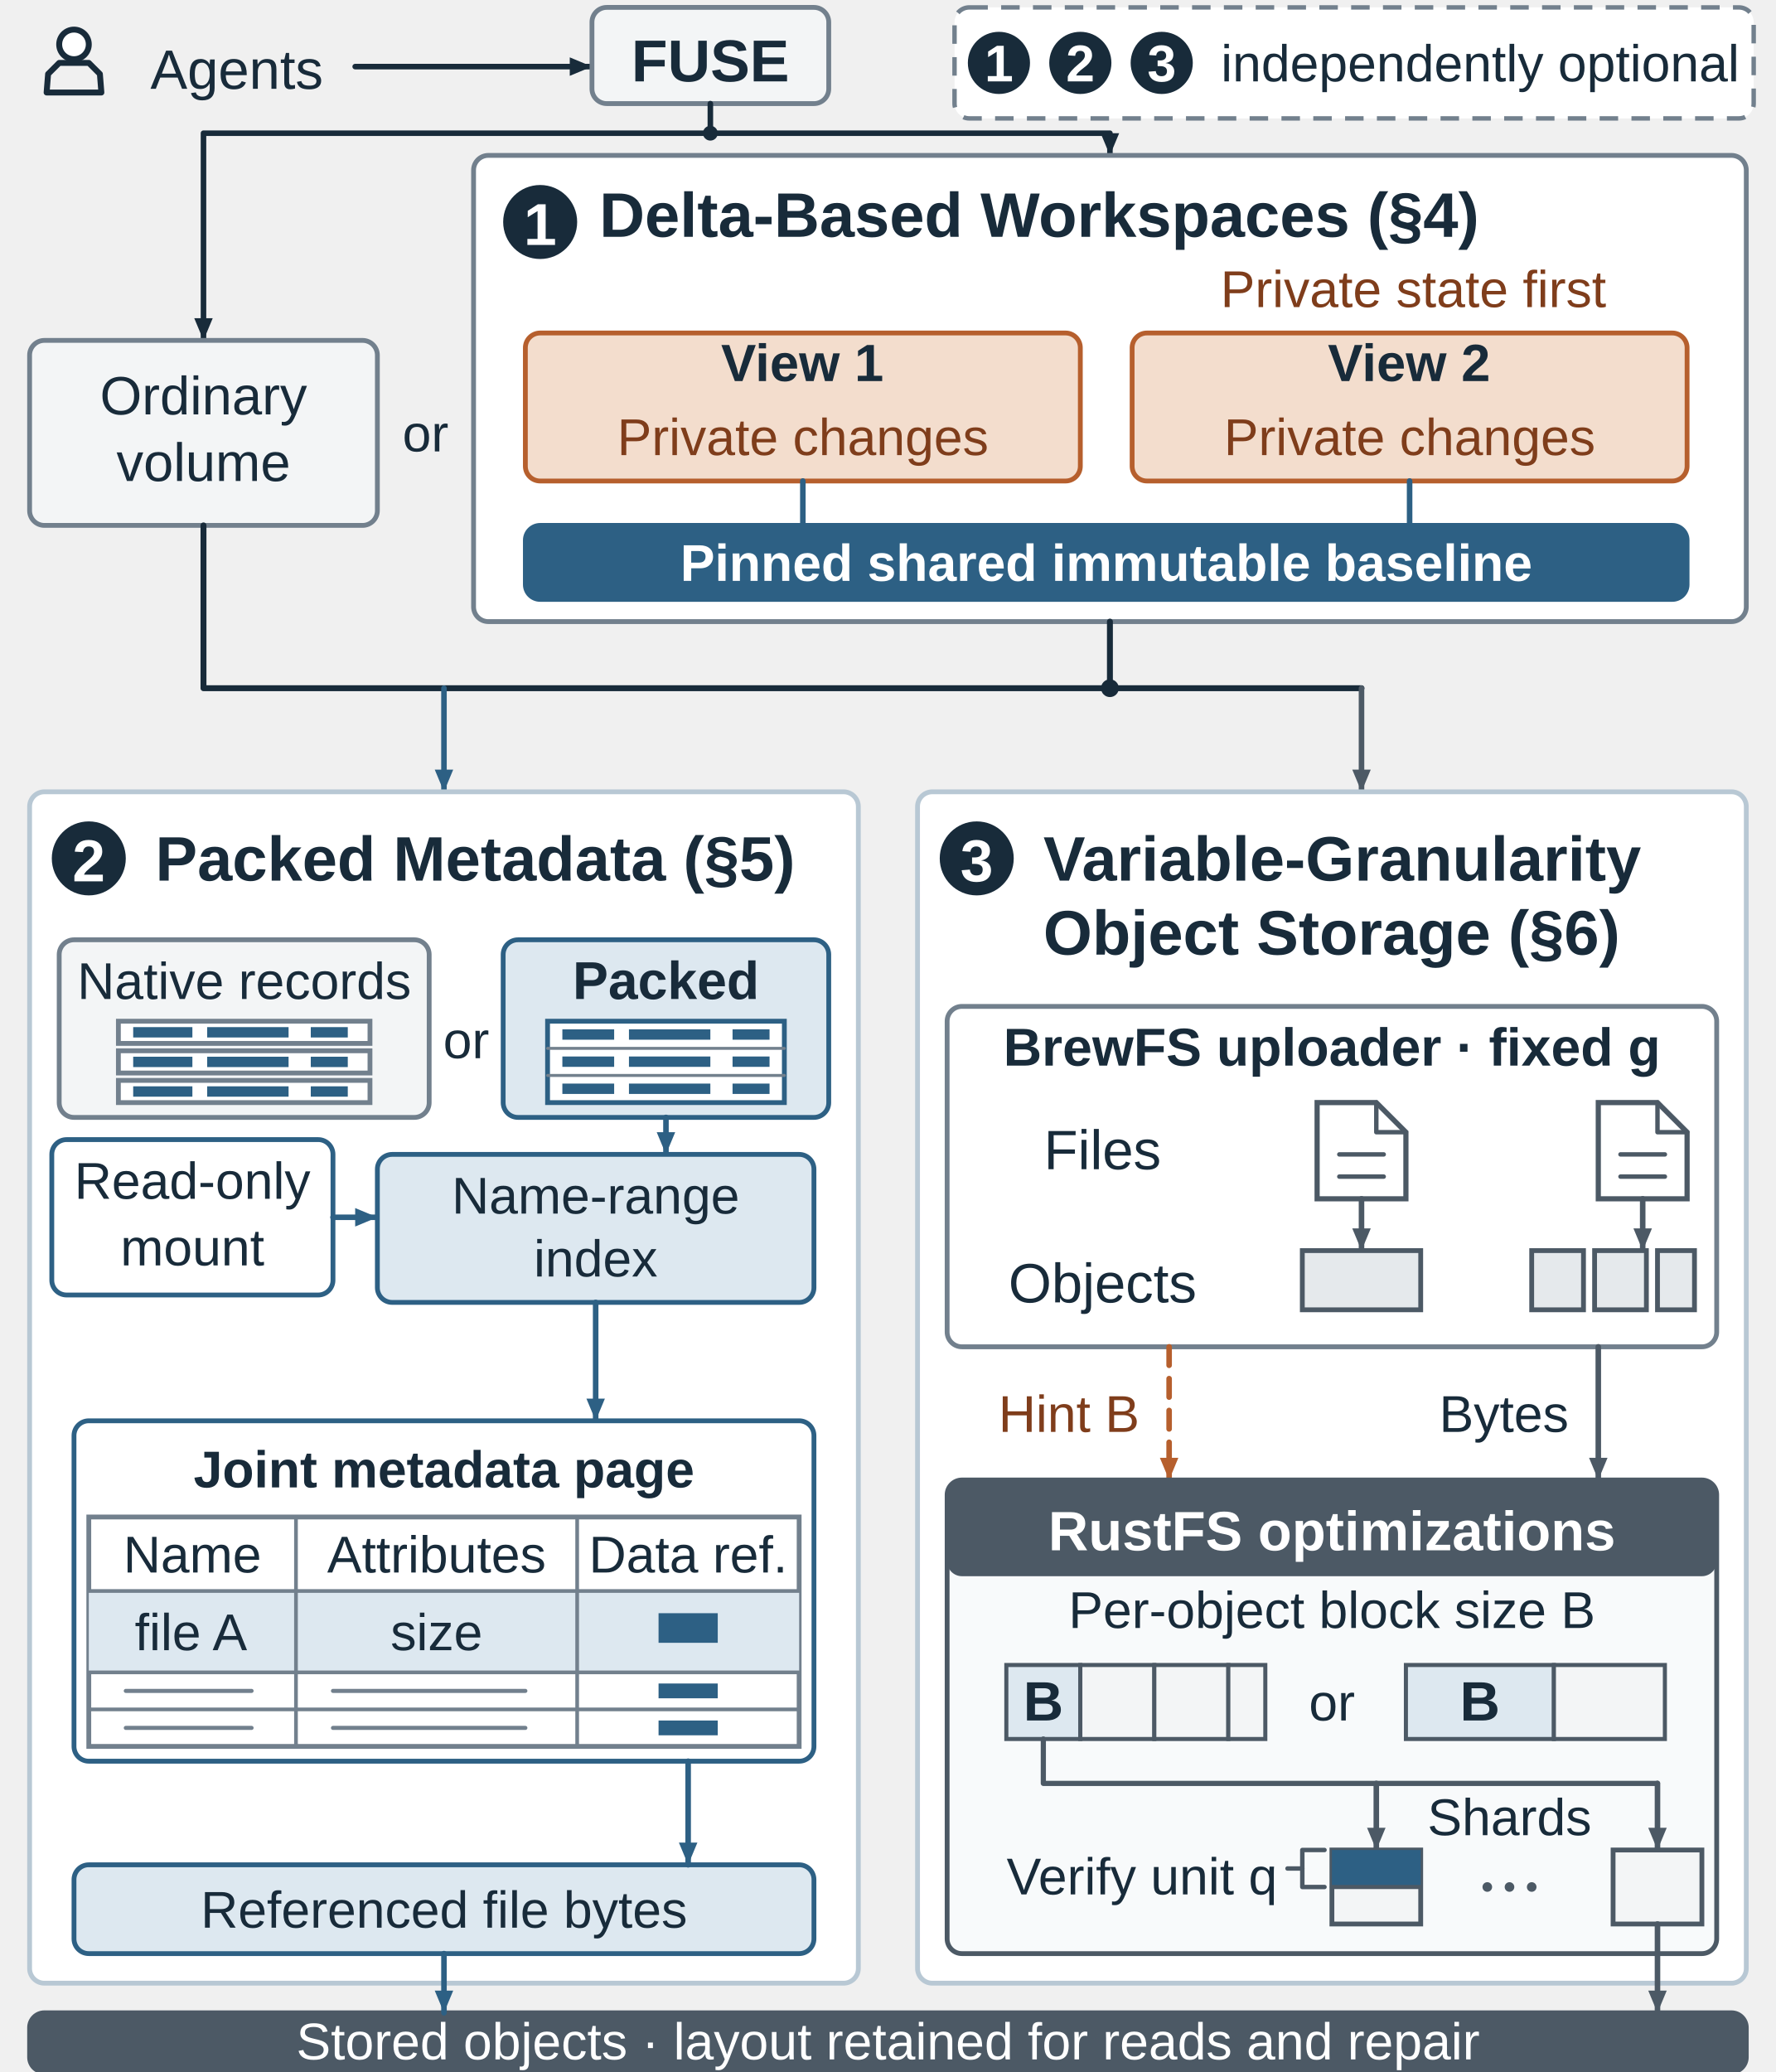
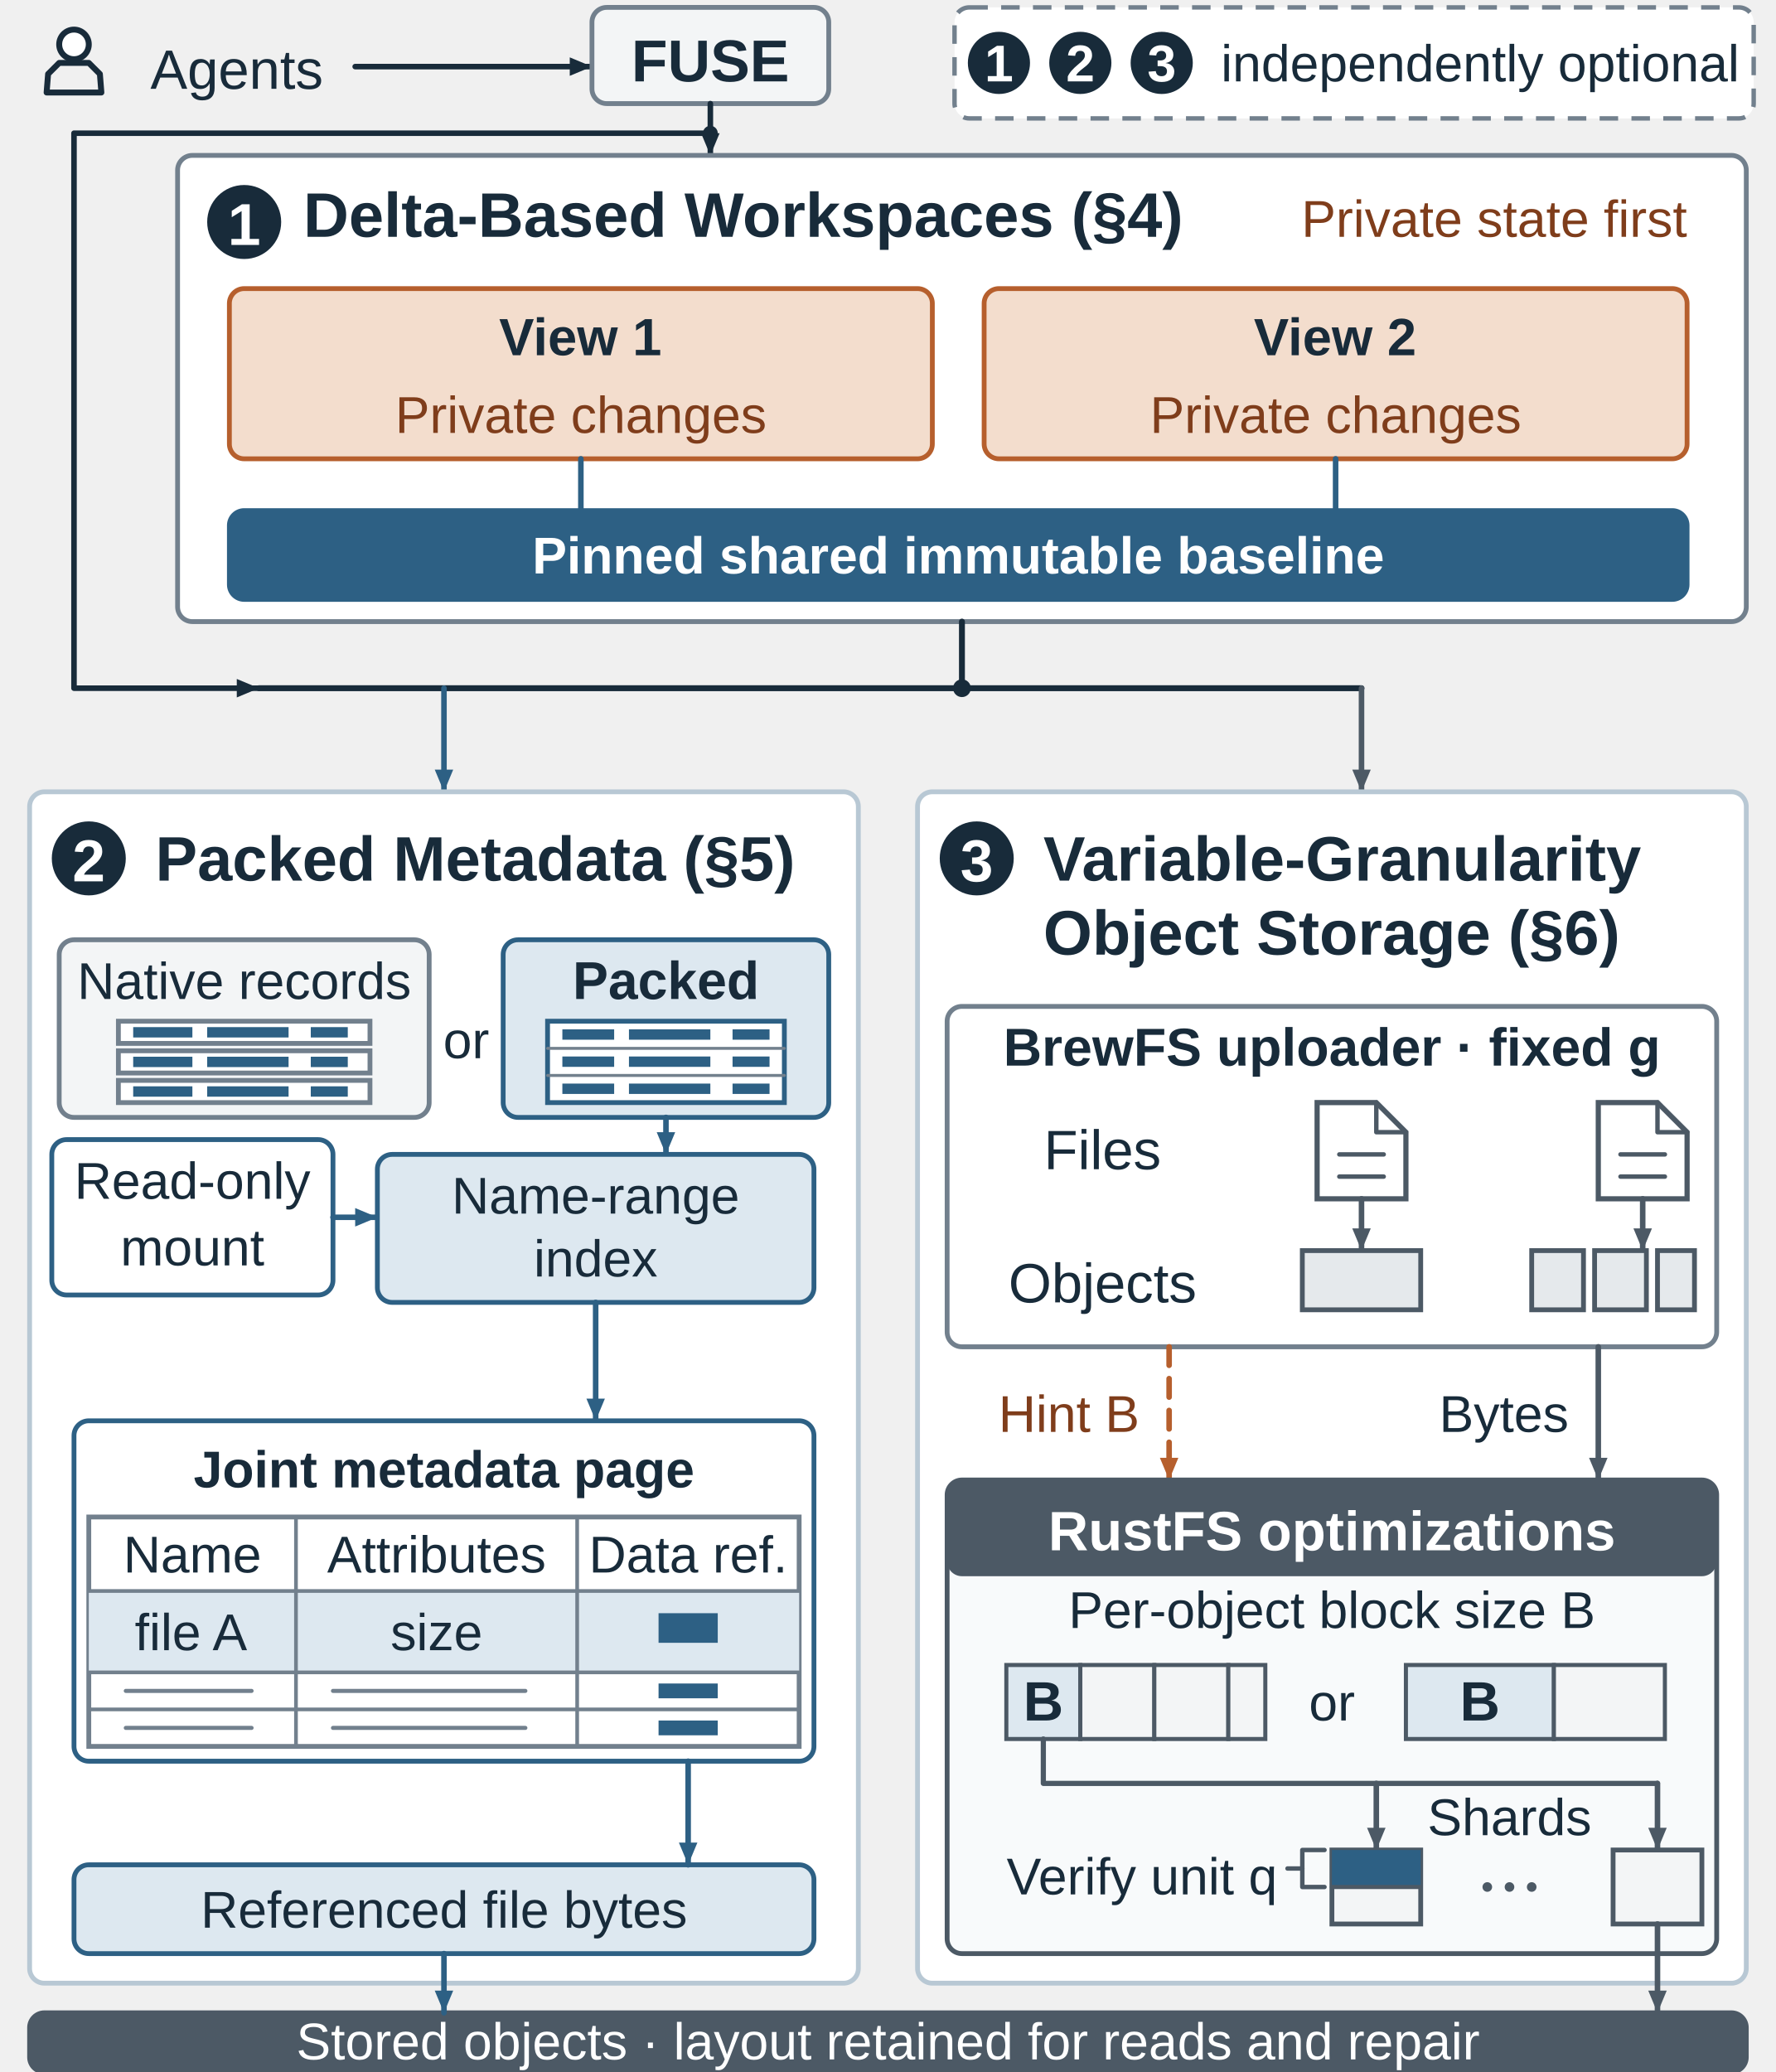
<svg xmlns="http://www.w3.org/2000/svg" width="240pt" height="280pt" viewBox="0 0 240 280">
  <g id="common-entry">
    <g aria-label="Agents">
      <text x="20.325" y="12" font-family="Arial" font-size="7.5" font-weight="normal" text-anchor="start" fill="#182B3A" xml:space="preserve">Agents</text>
    </g>
  </g>
  <g id="agents">
    <circle cx="10" cy="6" r="2" fill="white" stroke="#182B3A" stroke-width="0.8" />
    <polyline points="6.3,12.5 6.5,10 8,8.5 12,8.5 13.5,10 13.7,12.5 6.3,12.5" fill="none" stroke="#182B3A" stroke-width="0.8" stroke-linejoin="round" stroke-linecap="round" />
  </g>
  <g id="agent-fuse">
    <polyline points="48,9 80,9" fill="none" stroke="#182B3A" stroke-width="0.75" stroke-linejoin="round" stroke-linecap="round" />
    <polygon points="80,9 77.0,7.75 77.0,10.25" fill="#182B3A" />
  </g>
  <g id="fuse-entry">
    <rect x="80" y="1" width="32" height="13" rx="2" fill="#F3F5F6" stroke="#72808D" stroke-width="0.65" />
    <g aria-label="FUSE">
      <text x="85.332" y="11" font-family="Arial" font-size="8.0" font-weight="bold" text-anchor="start" fill="#182B3A" xml:space="preserve">FUSE</text>
    </g>
  </g>
  <g id="fuse-view-junction">
    <polyline points="96,14 96,18" fill="none" stroke="#182B3A" stroke-width="0.75" stroke-linejoin="round" stroke-linecap="round" />
    <circle cx="96" cy="18" r="1.0" fill="#182B3A" />
  </g>
  <g id="fuse-workspace">
-     <polyline points="96,18 150,18 150,21" fill="none" stroke="#182B3A" stroke-width="0.75" stroke-linejoin="round" stroke-linecap="round" />
-     <polygon points="150,21 151.25,18.0 148.75,18.0" fill="#182B3A" />
-   </g>
-   <g id="fuse-ordinary">
-     <polyline points="96,18 27.5,18 27.5,46" fill="none" stroke="#182B3A" stroke-width="0.75" stroke-linejoin="round" stroke-linecap="round" />
-     <polygon points="27.5,46 28.75,43.0 26.25,43.0" fill="#182B3A" />
+     <polyline points="96,18 96,21" fill="none" stroke="#182B3A" stroke-width="0.75" stroke-linejoin="round" stroke-linecap="round" />
+     <polygon points="96,21 97.25,18.0 94.75,18.0" fill="#182B3A" />
+   </g>
+   <g id="workspace-bypass">
+     <polyline points="96,18 10,18 10,93 35,93" fill="none" stroke="#182B3A" stroke-width="0.75" stroke-linejoin="round" stroke-linecap="round" />
+     <polygon points="35,93 32.0,91.75 32.0,94.25" fill="#182B3A" />
  </g>
  <g id="optional-mechanisms-legend">
    <rect x="129" y="1" width="108" height="15" rx="2" fill="white" stroke="#72808D" stroke-width="0.6" stroke-dasharray="2.5 1.8" />
    <circle cx="135" cy="8.5" r="4.2" fill="#182B3A" />
    <g aria-label="1">
      <text x="133.053" y="11" font-family="Arial" font-size="7.0" font-weight="bold" text-anchor="start" fill="white" xml:space="preserve">1</text>
    </g>
    <circle cx="146" cy="8.5" r="4.2" fill="#182B3A" />
    <g aria-label="2">
      <text x="144.053" y="11" font-family="Arial" font-size="7.0" font-weight="bold" text-anchor="start" fill="white" xml:space="preserve">2</text>
    </g>
    <circle cx="157" cy="8.5" r="4.2" fill="#182B3A" />
    <g aria-label="3">
      <text x="155.053" y="11" font-family="Arial" font-size="7.0" font-weight="bold" text-anchor="start" fill="white" xml:space="preserve">3</text>
    </g>
    <g aria-label="independently optional">
      <text x="165" y="11" font-family="Arial" font-size="7.0" font-weight="normal" text-anchor="start" fill="#182B3A" xml:space="preserve">independently optional</text>
    </g>
  </g>
-   <g id="ordinary-volume">
-     <rect x="4" y="46" width="47" height="25" rx="2" fill="#F3F5F6" stroke="#72808D" stroke-width="0.65" />
-     <g aria-label="Ordinary">
-       <text x="13.504" y="56" font-family="Arial" font-size="7.3" font-weight="normal" text-anchor="start" fill="#182B3A" xml:space="preserve">Ordinary</text>
-     </g>
-     <g aria-label="volume">
-       <text x="15.734" y="65" font-family="Arial" font-size="7.3" font-weight="normal" text-anchor="start" fill="#182B3A" xml:space="preserve">volume</text>
-     </g>
-   </g>
-   <g id="view-alternative">
-     <g aria-label="or">
-       <text x="54.388" y="61" font-family="Arial" font-size="7.0" font-weight="normal" text-anchor="start" fill="#182B3A" xml:space="preserve">or</text>
-     </g>
-   </g>
  <g id="workspace-choice">
-     <rect x="64" y="21" width="172" height="63" rx="2" fill="white" stroke="#72808D" stroke-width="0.65" />
-     <circle cx="73" cy="30" r="5" fill="#182B3A" />
+     <rect x="24" y="21" width="212" height="63" rx="2" fill="white" stroke="#72808D" stroke-width="0.65" />
+     <circle cx="33" cy="30" r="5" fill="#182B3A" />
    <g aria-label="1">
-       <text x="70.775" y="33.1" font-family="Arial" font-size="8" font-weight="bold" text-anchor="start" fill="white" xml:space="preserve">1</text>
+       <text x="30.775" y="33.1" font-family="Arial" font-size="8" font-weight="bold" text-anchor="start" fill="white" xml:space="preserve">1</text>
    </g>
    <g aria-label="Delta-Based Workspaces (§4)">
-       <text x="81" y="32" font-family="Arial" font-size="8.5" font-weight="bold" text-anchor="start" fill="#182B3A" xml:space="preserve">Delta-Based Workspaces (§4)</text>
+       <text x="41" y="32" font-family="Arial" font-size="8.5" font-weight="bold" text-anchor="start" fill="#182B3A" xml:space="preserve">Delta-Based Workspaces (§4)</text>
    </g>
    <g aria-label="Private state first">
-       <text x="164.936" y="41.5" font-family="Arial" font-size="7.0" font-weight="normal" text-anchor="start" fill="#7F3D1B" xml:space="preserve">Private state first</text>
+       <text x="175.873" y="32" font-family="Arial" font-size="7.0" font-weight="normal" text-anchor="start" fill="#7F3D1B" xml:space="preserve">Private state first</text>
    </g>
  </g>
  <g id="workspace-view-1">
-     <rect x="71" y="45" width="75" height="20" rx="2" fill="#F3DDCD" stroke="#B65F2D" stroke-width="0.65" />
+     <rect x="31" y="39" width="95" height="23" rx="2" fill="#F3DDCD" stroke="#B65F2D" stroke-width="0.65" />
    <g aria-label="View 1">
-       <text x="97.45" y="51.5" font-family="Arial" font-size="7.1" font-weight="bold" text-anchor="start" fill="#182B3A" xml:space="preserve">View 1</text>
+       <text x="67.45" y="48" font-family="Arial" font-size="7.1" font-weight="bold" text-anchor="start" fill="#182B3A" xml:space="preserve">View 1</text>
    </g>
    <g aria-label="Private changes">
-       <text x="83.402" y="61.5" font-family="Arial" font-size="7.0" font-weight="normal" text-anchor="start" fill="#7F3D1B" xml:space="preserve">Private changes</text>
+       <text x="53.402" y="58.5" font-family="Arial" font-size="7.0" font-weight="normal" text-anchor="start" fill="#7F3D1B" xml:space="preserve">Private changes</text>
    </g>
  </g>
  <g id="workspace-view-2">
-     <rect x="153" y="45" width="75" height="20" rx="2" fill="#F3DDCD" stroke="#B65F2D" stroke-width="0.65" />
+     <rect x="133" y="39" width="95" height="23" rx="2" fill="#F3DDCD" stroke="#B65F2D" stroke-width="0.65" />
    <g aria-label="View 2">
-       <text x="179.45" y="51.5" font-family="Arial" font-size="7.1" font-weight="bold" text-anchor="start" fill="#182B3A" xml:space="preserve">View 2</text>
+       <text x="169.45" y="48" font-family="Arial" font-size="7.1" font-weight="bold" text-anchor="start" fill="#182B3A" xml:space="preserve">View 2</text>
    </g>
    <g aria-label="Private changes">
-       <text x="165.402" y="61.5" font-family="Arial" font-size="7.0" font-weight="normal" text-anchor="start" fill="#7F3D1B" xml:space="preserve">Private changes</text>
+       <text x="155.402" y="58.5" font-family="Arial" font-size="7.0" font-weight="normal" text-anchor="start" fill="#7F3D1B" xml:space="preserve">Private changes</text>
    </g>
  </g>
  <g id="pinned-baseline-references">
-     <polyline points="108.5,65 108.5,71" fill="none" stroke="#2D6084" stroke-width="0.75" stroke-linejoin="round" stroke-linecap="round" />
-     <polyline points="190.5,65 190.5,71" fill="none" stroke="#2D6084" stroke-width="0.75" stroke-linejoin="round" stroke-linecap="round" />
+     <polyline points="78.5,62 78.5,69" fill="none" stroke="#2D6084" stroke-width="0.75" stroke-linejoin="round" stroke-linecap="round" />
+     <polyline points="180.5,62 180.5,69" fill="none" stroke="#2D6084" stroke-width="0.75" stroke-linejoin="round" stroke-linecap="round" />
  </g>
  <g id="shared-baseline">
-     <rect x="71" y="71" width="157" height="10" rx="2" fill="#2D6084" stroke="#2D6084" stroke-width="0.65" />
+     <rect x="31" y="69" width="197" height="12" rx="2" fill="#2D6084" stroke="#2D6084" stroke-width="0.65" />
    <g aria-label="Pinned shared immutable baseline">
-       <text x="91.928" y="78.5" font-family="Arial" font-size="7.0" font-weight="bold" text-anchor="start" fill="white" xml:space="preserve">Pinned shared immutable baseline</text>
+       <text x="71.928" y="77.5" font-family="Arial" font-size="7.0" font-weight="bold" text-anchor="start" fill="white" xml:space="preserve">Pinned shared immutable baseline</text>
    </g>
  </g>
  <g id="common-file-interfaces">
-     <polyline points="27.5,71 27.5,93 184,93" fill="none" stroke="#182B3A" stroke-width="0.8" stroke-linejoin="round" stroke-linecap="round" />
-     <polyline points="150,84 150,93" fill="none" stroke="#182B3A" stroke-width="0.8" stroke-linejoin="round" stroke-linecap="round" />
-     <circle cx="150" cy="93" r="1.2" fill="#182B3A" />
+     <polyline points="35,93 184,93" fill="none" stroke="#182B3A" stroke-width="0.8" stroke-linejoin="round" stroke-linecap="round" />
+     <polyline points="130,84 130,93" fill="none" stroke="#182B3A" stroke-width="0.8" stroke-linejoin="round" stroke-linecap="round" />
+     <circle cx="130" cy="93" r="1.2" fill="#182B3A" />
  </g>
  <g id="metadata-access">
    <polyline points="60,93 60,107" fill="none" stroke="#2D6084" stroke-width="0.75" stroke-linejoin="round" stroke-linecap="round" />
    <polygon points="60,107 61.25,104.0 58.75,104.0" fill="#2D6084" />
  </g>
  <g id="data-access">
    <polyline points="184,93 184,107" fill="none" stroke="#4C5965" stroke-width="0.75" stroke-linejoin="round" stroke-linecap="round" />
    <polygon points="184,107 185.25,104.0 182.75,104.0" fill="#4C5965" />
  </g>
  <g id="metadata-choice">
    <rect x="4" y="107" width="112" height="161" rx="2" fill="white" stroke="#B8C8D4" stroke-width="0.65" />
    <circle cx="12" cy="116" r="5" fill="#182B3A" />
    <g aria-label="2">
      <text x="9.775" y="119.1" font-family="Arial" font-size="8" font-weight="bold" text-anchor="start" fill="white" xml:space="preserve">2</text>
    </g>
    <g aria-label="Packed Metadata (§5)">
      <text x="21" y="119" font-family="Arial" font-size="8.5" font-weight="bold" text-anchor="start" fill="#182B3A" xml:space="preserve">Packed Metadata (§5)</text>
    </g>
  </g>
  <g id="native-records">
    <rect x="8" y="127" width="50" height="24" rx="2" fill="#F3F5F6" stroke="#72808D" stroke-width="0.65" />
    <g aria-label="Native records">
      <text x="10.436" y="135" font-family="Arial" font-size="7.0" font-weight="normal" text-anchor="start" fill="#182B3A" xml:space="preserve">Native records</text>
    </g>
  </g>
  <g id="native-record-0">
    <rect x="16" y="138" width="34" height="3" rx="0" fill="white" stroke="#72808D" stroke-width="0.65" />
    <rect x="18" y="138.8" width="8" height="1.4" fill="#2D6084" />
    <rect x="28" y="138.8" width="11" height="1.4" fill="#2D6084" />
    <rect x="42" y="138.8" width="5" height="1.4" fill="#2D6084" />
  </g>
  <g id="native-record-1">
    <rect x="16" y="142" width="34" height="3" rx="0" fill="white" stroke="#72808D" stroke-width="0.65" />
    <rect x="18" y="142.8" width="8" height="1.4" fill="#2D6084" />
    <rect x="28" y="142.8" width="11" height="1.4" fill="#2D6084" />
    <rect x="42" y="142.8" width="5" height="1.4" fill="#2D6084" />
  </g>
  <g id="native-record-2">
    <rect x="16" y="146" width="34" height="3" rx="0" fill="white" stroke="#72808D" stroke-width="0.65" />
    <rect x="18" y="146.8" width="8" height="1.4" fill="#2D6084" />
    <rect x="28" y="146.8" width="11" height="1.4" fill="#2D6084" />
    <rect x="42" y="146.8" width="5" height="1.4" fill="#2D6084" />
  </g>
  <g id="packed-records">
    <rect x="68" y="127" width="44" height="24" rx="2" fill="#DDE8F0" stroke="#2D6084" stroke-width="0.65" />
    <g aria-label="Packed">
      <text x="77.391" y="135" font-family="Arial" font-size="7.2" font-weight="bold" text-anchor="start" fill="#182B3A" xml:space="preserve">Packed</text>
    </g>
  </g>
  <g id="packed-records-page">
    <rect x="74" y="138" width="32" height="11" rx="0" fill="white" stroke="#2D6084" stroke-width="0.65" />
    <rect x="76" y="139.1" width="7" height="1.4" fill="#2D6084" />
    <rect x="85" y="139.1" width="11" height="1.4" fill="#2D6084" />
    <rect x="99" y="139.1" width="5" height="1.4" fill="#2D6084" />
    <polyline points="74,141.67 106,141.67" fill="none" stroke="#72808D" stroke-width="0.4" stroke-linejoin="round" stroke-linecap="round" />
    <rect x="76" y="142.77" width="7" height="1.4" fill="#2D6084" />
    <rect x="85" y="142.77" width="11" height="1.4" fill="#2D6084" />
    <rect x="99" y="142.77" width="5" height="1.4" fill="#2D6084" />
    <polyline points="74,145.33 106,145.33" fill="none" stroke="#72808D" stroke-width="0.4" stroke-linejoin="round" stroke-linecap="round" />
    <rect x="76" y="146.43" width="7" height="1.4" fill="#2D6084" />
    <rect x="85" y="146.43" width="11" height="1.4" fill="#2D6084" />
    <rect x="99" y="146.43" width="5" height="1.4" fill="#2D6084" />
  </g>
  <g id="metadata-alternative">
    <g aria-label="or">
      <text x="59.888" y="143" font-family="Arial" font-size="7.0" font-weight="normal" text-anchor="start" fill="#182B3A" xml:space="preserve">or</text>
    </g>
  </g>
  <g id="readonly-mount">
    <rect x="7" y="154" width="38" height="21" rx="2" fill="white" stroke="#2D6084" stroke-width="0.65" />
    <g aria-label="Read-only">
      <text x="10.047" y="162" font-family="Arial" font-size="7.0" font-weight="normal" text-anchor="start" fill="#182B3A" xml:space="preserve">Read-only</text>
    </g>
    <g aria-label="mount">
      <text x="16.272" y="171" font-family="Arial" font-size="7.0" font-weight="normal" text-anchor="start" fill="#182B3A" xml:space="preserve">mount</text>
    </g>
  </g>
  <g id="readonly-entry">
    <polyline points="45,164.5 51,164.5" fill="none" stroke="#2D6084" stroke-width="0.75" stroke-linejoin="round" stroke-linecap="round" />
    <polygon points="51,164.5 48.0,163.25 48.0,165.75" fill="#2D6084" />
  </g>
  <g id="packed-index">
    <polyline points="90,151 90,156" fill="none" stroke="#2D6084" stroke-width="0.75" stroke-linejoin="round" stroke-linecap="round" />
    <polygon points="90,156 91.25,153.0 88.75,153.0" fill="#2D6084" />
  </g>
  <g id="name-range-index">
    <rect x="51" y="156" width="59" height="20" rx="2" fill="#DDE8F0" stroke="#2D6084" stroke-width="0.65" />
    <g aria-label="Name-range">
      <text x="61.047" y="164" font-family="Arial" font-size="7.0" font-weight="normal" text-anchor="start" fill="#182B3A" xml:space="preserve">Name-range</text>
    </g>
    <g aria-label="index">
      <text x="72.133" y="172.5" font-family="Arial" font-size="7.0" font-weight="normal" text-anchor="start" fill="#182B3A" xml:space="preserve">index</text>
    </g>
  </g>
  <g id="index-page">
    <polyline points="80.5,176 80.5,192" fill="none" stroke="#2D6084" stroke-width="0.75" stroke-linejoin="round" stroke-linecap="round" />
    <polygon points="80.5,192 81.75,189.0 79.25,189.0" fill="#2D6084" />
  </g>
  <g id="joint-metadata-page">
    <rect x="10" y="192" width="100" height="46" rx="2" fill="white" stroke="#2D6084" stroke-width="0.65" />
    <g aria-label="Joint metadata page">
      <text x="26.159" y="201" font-family="Arial" font-size="7.0" font-weight="bold" text-anchor="start" fill="#182B3A" xml:space="preserve">Joint metadata page</text>
    </g>
  </g>
  <g id="joint-records">
    <rect x="12" y="205" width="96" height="31" rx="0" fill="white" stroke="#72808D" stroke-width="0.65" />
    <rect x="12" y="215" width="96" height="11" fill="#DDE8F0" />
    <polyline points="40,205 40,236" fill="none" stroke="#72808D" stroke-width="0.5" stroke-linejoin="round" stroke-linecap="round" />
    <polyline points="78,205 78,236" fill="none" stroke="#72808D" stroke-width="0.5" stroke-linejoin="round" stroke-linecap="round" />
    <polyline points="12,215 108,215" fill="none" stroke="#72808D" stroke-width="0.5" stroke-linejoin="round" stroke-linecap="round" />
    <polyline points="12,226 108,226" fill="none" stroke="#72808D" stroke-width="0.5" stroke-linejoin="round" stroke-linecap="round" />
    <polyline points="12,231 108,231" fill="none" stroke="#72808D" stroke-width="0.5" stroke-linejoin="round" stroke-linecap="round" />
    <g aria-label="Name">
      <text x="16.664" y="212.5" font-family="Arial" font-size="7.0" font-weight="normal" text-anchor="start" fill="#182B3A" xml:space="preserve">Name</text>
    </g>
    <g aria-label="Attributes">
      <text x="44.216" y="212.5" font-family="Arial" font-size="7.0" font-weight="normal" text-anchor="start" fill="#182B3A" xml:space="preserve">Attributes</text>
    </g>
    <g aria-label="Data ref.">
      <text x="79.578" y="212.5" font-family="Arial" font-size="7.0" font-weight="normal" text-anchor="start" fill="#182B3A" xml:space="preserve">Data ref.</text>
    </g>
    <g aria-label="file A">
      <text x="18.219" y="223" font-family="Arial" font-size="7.0" font-weight="normal" text-anchor="start" fill="#182B3A" xml:space="preserve">file A</text>
    </g>
    <g aria-label="size">
      <text x="52.776" y="223" font-family="Arial" font-size="7.0" font-weight="normal" text-anchor="start" fill="#182B3A" xml:space="preserve">size</text>
    </g>
    <rect x="89" y="218" width="8" height="4" fill="#2D6084" />
    <polyline points="17,228.5 34,228.5" fill="none" stroke="#72808D" stroke-width="0.55" stroke-linejoin="round" stroke-linecap="round" />
    <polyline points="45,228.5 71,228.5" fill="none" stroke="#72808D" stroke-width="0.55" stroke-linejoin="round" stroke-linecap="round" />
    <rect x="89" y="227.5" width="8" height="2" fill="#2D6084" />
    <polyline points="17,233.5 34,233.5" fill="none" stroke="#72808D" stroke-width="0.55" stroke-linejoin="round" stroke-linecap="round" />
    <polyline points="45,233.5 71,233.5" fill="none" stroke="#72808D" stroke-width="0.55" stroke-linejoin="round" stroke-linecap="round" />
    <rect x="89" y="232.5" width="8" height="2" fill="#2D6084" />
  </g>
  <g id="referenced-bytes">
    <rect x="10" y="252" width="100" height="12" rx="2" fill="#DDE8F0" stroke="#2D6084" stroke-width="0.65" />
    <g aria-label="Referenced file bytes">
      <text x="27.121" y="260.5" font-family="Arial" font-size="7.0" font-weight="normal" text-anchor="start" fill="#182B3A" xml:space="preserve">Referenced file bytes</text>
    </g>
  </g>
  <g id="record-bytes">
    <polyline points="93,238 93,252" fill="none" stroke="#2D6084" stroke-width="0.75" stroke-linejoin="round" stroke-linecap="round" />
    <polygon points="93,252 94.25,249.0 91.75,249.0" fill="#2D6084" />
  </g>
  <g id="granularity-choice">
    <rect x="124" y="107" width="112" height="161" rx="2" fill="white" stroke="#B8C8D4" stroke-width="0.65" />
    <circle cx="132" cy="116" r="5" fill="#182B3A" />
    <g aria-label="3">
      <text x="129.775" y="119.1" font-family="Arial" font-size="8" font-weight="bold" text-anchor="start" fill="white" xml:space="preserve">3</text>
    </g>
    <g aria-label="Variable-Granularity">
      <text x="141" y="119" font-family="Arial" font-size="8.5" font-weight="bold" text-anchor="start" fill="#182B3A" xml:space="preserve">Variable-Granularity</text>
    </g>
    <g aria-label="Object Storage (§6)">
      <text x="141" y="129" font-family="Arial" font-size="8.5" font-weight="bold" text-anchor="start" fill="#182B3A" xml:space="preserve">Object Storage (§6)</text>
    </g>
  </g>
  <g id="ordinary-uploader">
    <rect x="128" y="136" width="104" height="46" rx="2" fill="white" stroke="#72808D" stroke-width="0.65" />
    <g aria-label="BrewFS uploader · fixed g">
      <text x="135.594" y="144" font-family="Arial" font-size="7.2" font-weight="bold" text-anchor="start" fill="#182B3A" xml:space="preserve">BrewFS uploader · fixed g</text>
    </g>
    <g aria-label="Files">
      <text x="141.083" y="158" font-family="Arial" font-size="7.5" font-weight="normal" text-anchor="start" fill="#182B3A" xml:space="preserve">Files</text>
    </g>
    <g aria-label="Objects">
      <text x="136.287" y="176" font-family="Arial" font-size="7.5" font-weight="normal" text-anchor="start" fill="#182B3A" xml:space="preserve">Objects</text>
    </g>
  </g>
  <g id="source-file-a">
    <polygon points="178,149 186,149 190,153 190,162 178,162" fill="white" stroke="#4C5965" stroke-width="0.7" />
    <polyline points="186,149 186,153 190,153" fill="none" stroke="#4C5965" stroke-width="0.6" stroke-linejoin="round" stroke-linecap="round" />
    <polyline points="181,156 187,156" fill="none" stroke="#4C5965" stroke-width="0.6" stroke-linejoin="round" stroke-linecap="round" />
    <polyline points="181,159 187,159" fill="none" stroke="#4C5965" stroke-width="0.6" stroke-linejoin="round" stroke-linecap="round" />
  </g>
  <g id="source-file-b">
    <polygon points="216,149 224,149 228,153 228,162 216,162" fill="white" stroke="#4C5965" stroke-width="0.7" />
    <polyline points="224,149 224,153 228,153" fill="none" stroke="#4C5965" stroke-width="0.6" stroke-linejoin="round" stroke-linecap="round" />
    <polyline points="219,156 225,156" fill="none" stroke="#4C5965" stroke-width="0.6" stroke-linejoin="round" stroke-linecap="round" />
    <polyline points="219,159 225,159" fill="none" stroke="#4C5965" stroke-width="0.6" stroke-linejoin="round" stroke-linecap="round" />
  </g>
  <g id="file-a-objects">
    <polyline points="184,162 184,169" fill="none" stroke="#4C5965" stroke-width="0.75" stroke-linejoin="round" stroke-linecap="round" />
    <polygon points="184,169 185.25,166.0 182.75,166.0" fill="#4C5965" />
  </g>
  <g id="file-b-objects">
    <polyline points="222,162 222,169" fill="none" stroke="#4C5965" stroke-width="0.75" stroke-linejoin="round" stroke-linecap="round" />
    <polygon points="222,169 223.25,166.0 220.75,166.0" fill="#4C5965" />
  </g>
  <g id="file-a-object">
    <rect x="176" y="169" width="16" height="8" rx="0" fill="#E5E9EC" stroke="#4C5965" stroke-width="0.65" />
  </g>
  <g id="file-b-object-0">
    <rect x="207" y="169" width="7" height="8" rx="0" fill="#E5E9EC" stroke="#4C5965" stroke-width="0.65" />
  </g>
  <g id="file-b-object-1">
    <rect x="215.5" y="169" width="7" height="8" rx="0" fill="#E5E9EC" stroke="#4C5965" stroke-width="0.65" />
  </g>
  <g id="file-b-object-2">
    <rect x="224" y="169" width="5" height="8" rx="0" fill="#E5E9EC" stroke="#4C5965" stroke-width="0.65" />
  </g>
  <g id="layout-hint">
    <polyline points="158,182 158,200" fill="none" stroke="#B65F2D" stroke-width="0.75" stroke-linejoin="round" stroke-linecap="round" stroke-dasharray="2.5 1.8" />
    <polygon points="158,200 159.25,197.0 156.75,197.0" fill="#B65F2D" />
  </g>
  <g id="object-upload">
    <polyline points="216,182 216,200" fill="none" stroke="#4C5965" stroke-width="0.75" stroke-linejoin="round" stroke-linecap="round" />
    <polygon points="216,200 217.25,197.0 214.75,197.0" fill="#4C5965" />
  </g>
  <g id="client-backend-interface">
    <g aria-label="Hint B">
      <text x="134.938" y="193.5" font-family="Arial" font-size="7.0" font-weight="normal" text-anchor="start" fill="#7F3D1B" xml:space="preserve">Hint B</text>
    </g>
    <g aria-label="Bytes">
      <text x="194.493" y="193.5" font-family="Arial" font-size="7.0" font-weight="normal" text-anchor="start" fill="#182B3A" xml:space="preserve">Bytes</text>
    </g>
  </g>
  <g id="backend-layout-scope">
    <rect x="128" y="200" width="104" height="64" rx="2" fill="#F8FAFB" stroke="#4C5965" stroke-width="0.65" />
    <rect x="128" y="200" width="104" height="13" rx="2" fill="#4C5965" />
    <g aria-label="RustFS optimizations">
      <text x="141.667" y="209.5" font-family="Arial" font-size="7.5" font-weight="bold" text-anchor="start" fill="white" xml:space="preserve">RustFS optimizations</text>
    </g>
    <g aria-label="Per-object block size B">
      <text x="144.402" y="220" font-family="Arial" font-size="7.0" font-weight="normal" text-anchor="start" fill="#182B3A" xml:space="preserve">Per-object block size B</text>
    </g>
  </g>
  <g id="object-small-b-choice">
    <rect x="136" y="225" width="10" height="10" fill="#DDE8F0" stroke="#4C5965" stroke-width="0.55" />
    <rect x="146" y="225" width="10" height="10" fill="#F3F5F6" stroke="#4C5965" stroke-width="0.55" />
    <rect x="156" y="225" width="10" height="10" fill="#F3F5F6" stroke="#4C5965" stroke-width="0.55" />
    <rect x="166" y="225" width="5" height="10" fill="#F3F5F6" stroke="#4C5965" stroke-width="0.55" />
  </g>
  <g id="object-large-b-choice">
    <rect x="190" y="225" width="20" height="10" fill="#DDE8F0" stroke="#4C5965" stroke-width="0.55" />
    <rect x="210" y="225" width="15" height="10" fill="#F3F5F6" stroke="#4C5965" stroke-width="0.55" />
  </g>
  <g id="coding-layout-labels">
    <g aria-label="B">
      <text x="138.292" y="232.5" font-family="Arial" font-size="7.5" font-weight="bold" text-anchor="start" fill="#182B3A" xml:space="preserve">B</text>
    </g>
    <g aria-label="B">
      <text x="197.292" y="232.5" font-family="Arial" font-size="7.5" font-weight="bold" text-anchor="start" fill="#182B3A" xml:space="preserve">B</text>
    </g>
    <g aria-label="or">
      <text x="176.888" y="232.5" font-family="Arial" font-size="7.0" font-weight="normal" text-anchor="start" fill="#182B3A" xml:space="preserve">or</text>
    </g>
  </g>
  <g id="erasure-code-fanout">
    <polyline points="141,235 141,241 224,241" fill="none" stroke="#4C5965" stroke-width="0.7" stroke-linejoin="round" stroke-linecap="round" />
  </g>
  <g id="coding-to-shard-example">
    <polyline points="186,241 186,250" fill="none" stroke="#4C5965" stroke-width="0.75" stroke-linejoin="round" stroke-linecap="round" />
    <polygon points="186,250 187.25,247.0 184.75,247.0" fill="#4C5965" />
  </g>
  <g id="coding-to-other-shards">
    <polyline points="224,241 224,250" fill="none" stroke="#4C5965" stroke-width="0.75" stroke-linejoin="round" stroke-linecap="round" />
    <polygon points="224,250 225.25,247.0 222.75,247.0" fill="#4C5965" />
  </g>
  <g id="shard-example">
    <rect x="180" y="250" width="12" height="10" rx="0" fill="#F3F5F6" stroke="#4C5965" stroke-width="0.65" />
    <rect x="180" y="250" width="12" height="5" fill="#2D6084" />
    <polyline points="180,255 192,255" fill="none" stroke="#4C5965" stroke-width="0.55" stroke-linejoin="round" stroke-linecap="round" />
  </g>
  <g id="other-shard-example">
    <rect x="218" y="250" width="12" height="10" rx="0" fill="#F3F5F6" stroke="#4C5965" stroke-width="0.65" />
  </g>
  <g id="additional-shards">
    <circle cx="201" cy="255" r="0.65" fill="#4C5965" />
    <circle cx="204" cy="255" r="0.65" fill="#4C5965" />
    <circle cx="207" cy="255" r="0.65" fill="#4C5965" />
  </g>
  <g id="shard-read-quantum">
    <polyline points="179,250 176,250 176,255 179,255" fill="none" stroke="#4C5965" stroke-width="0.6" stroke-linejoin="round" stroke-linecap="round" />
    <g aria-label="Verify unit q">
      <text x="136.038" y="256" font-family="Arial" font-size="7.0" font-weight="normal" text-anchor="start" fill="#182B3A" xml:space="preserve">Verify unit q</text>
    </g>
    <polyline points="174,252.5 176,252.5" fill="none" stroke="#4C5965" stroke-width="0.6" stroke-linejoin="round" stroke-linecap="round" />
    <g aria-label="Shards">
      <text x="192.91" y="248" font-family="Arial" font-size="7.0" font-weight="normal" text-anchor="start" fill="#182B3A" xml:space="preserve">Shards</text>
    </g>
  </g>
  <g id="backend">
    <rect x="4" y="272" width="232" height="8" rx="2" fill="#4C5965" stroke="#4C5965" stroke-width="0.65" />
    <g aria-label="Stored objects · layout retained for reads and repair">
      <text x="40.038" y="278.3" font-family="Arial" font-size="7.0" font-weight="normal" text-anchor="start" fill="white" xml:space="preserve">Stored objects · layout retained for reads and repair</text>
    </g>
  </g>
  <g id="referenced-storage">
    <polyline points="60,264 60,272" fill="none" stroke="#2D6084" stroke-width="0.75" stroke-linejoin="round" stroke-linecap="round" />
    <polygon points="60,272 61.25,269.0 58.75,269.0" fill="#2D6084" />
  </g>
  <g id="encoded-object-storage">
    <polyline points="224,260 224,272" fill="none" stroke="#4C5965" stroke-width="0.75" stroke-linejoin="round" stroke-linecap="round" />
    <polygon points="224,272 225.25,269.0 222.75,269.0" fill="#4C5965" />
  </g>
</svg>
